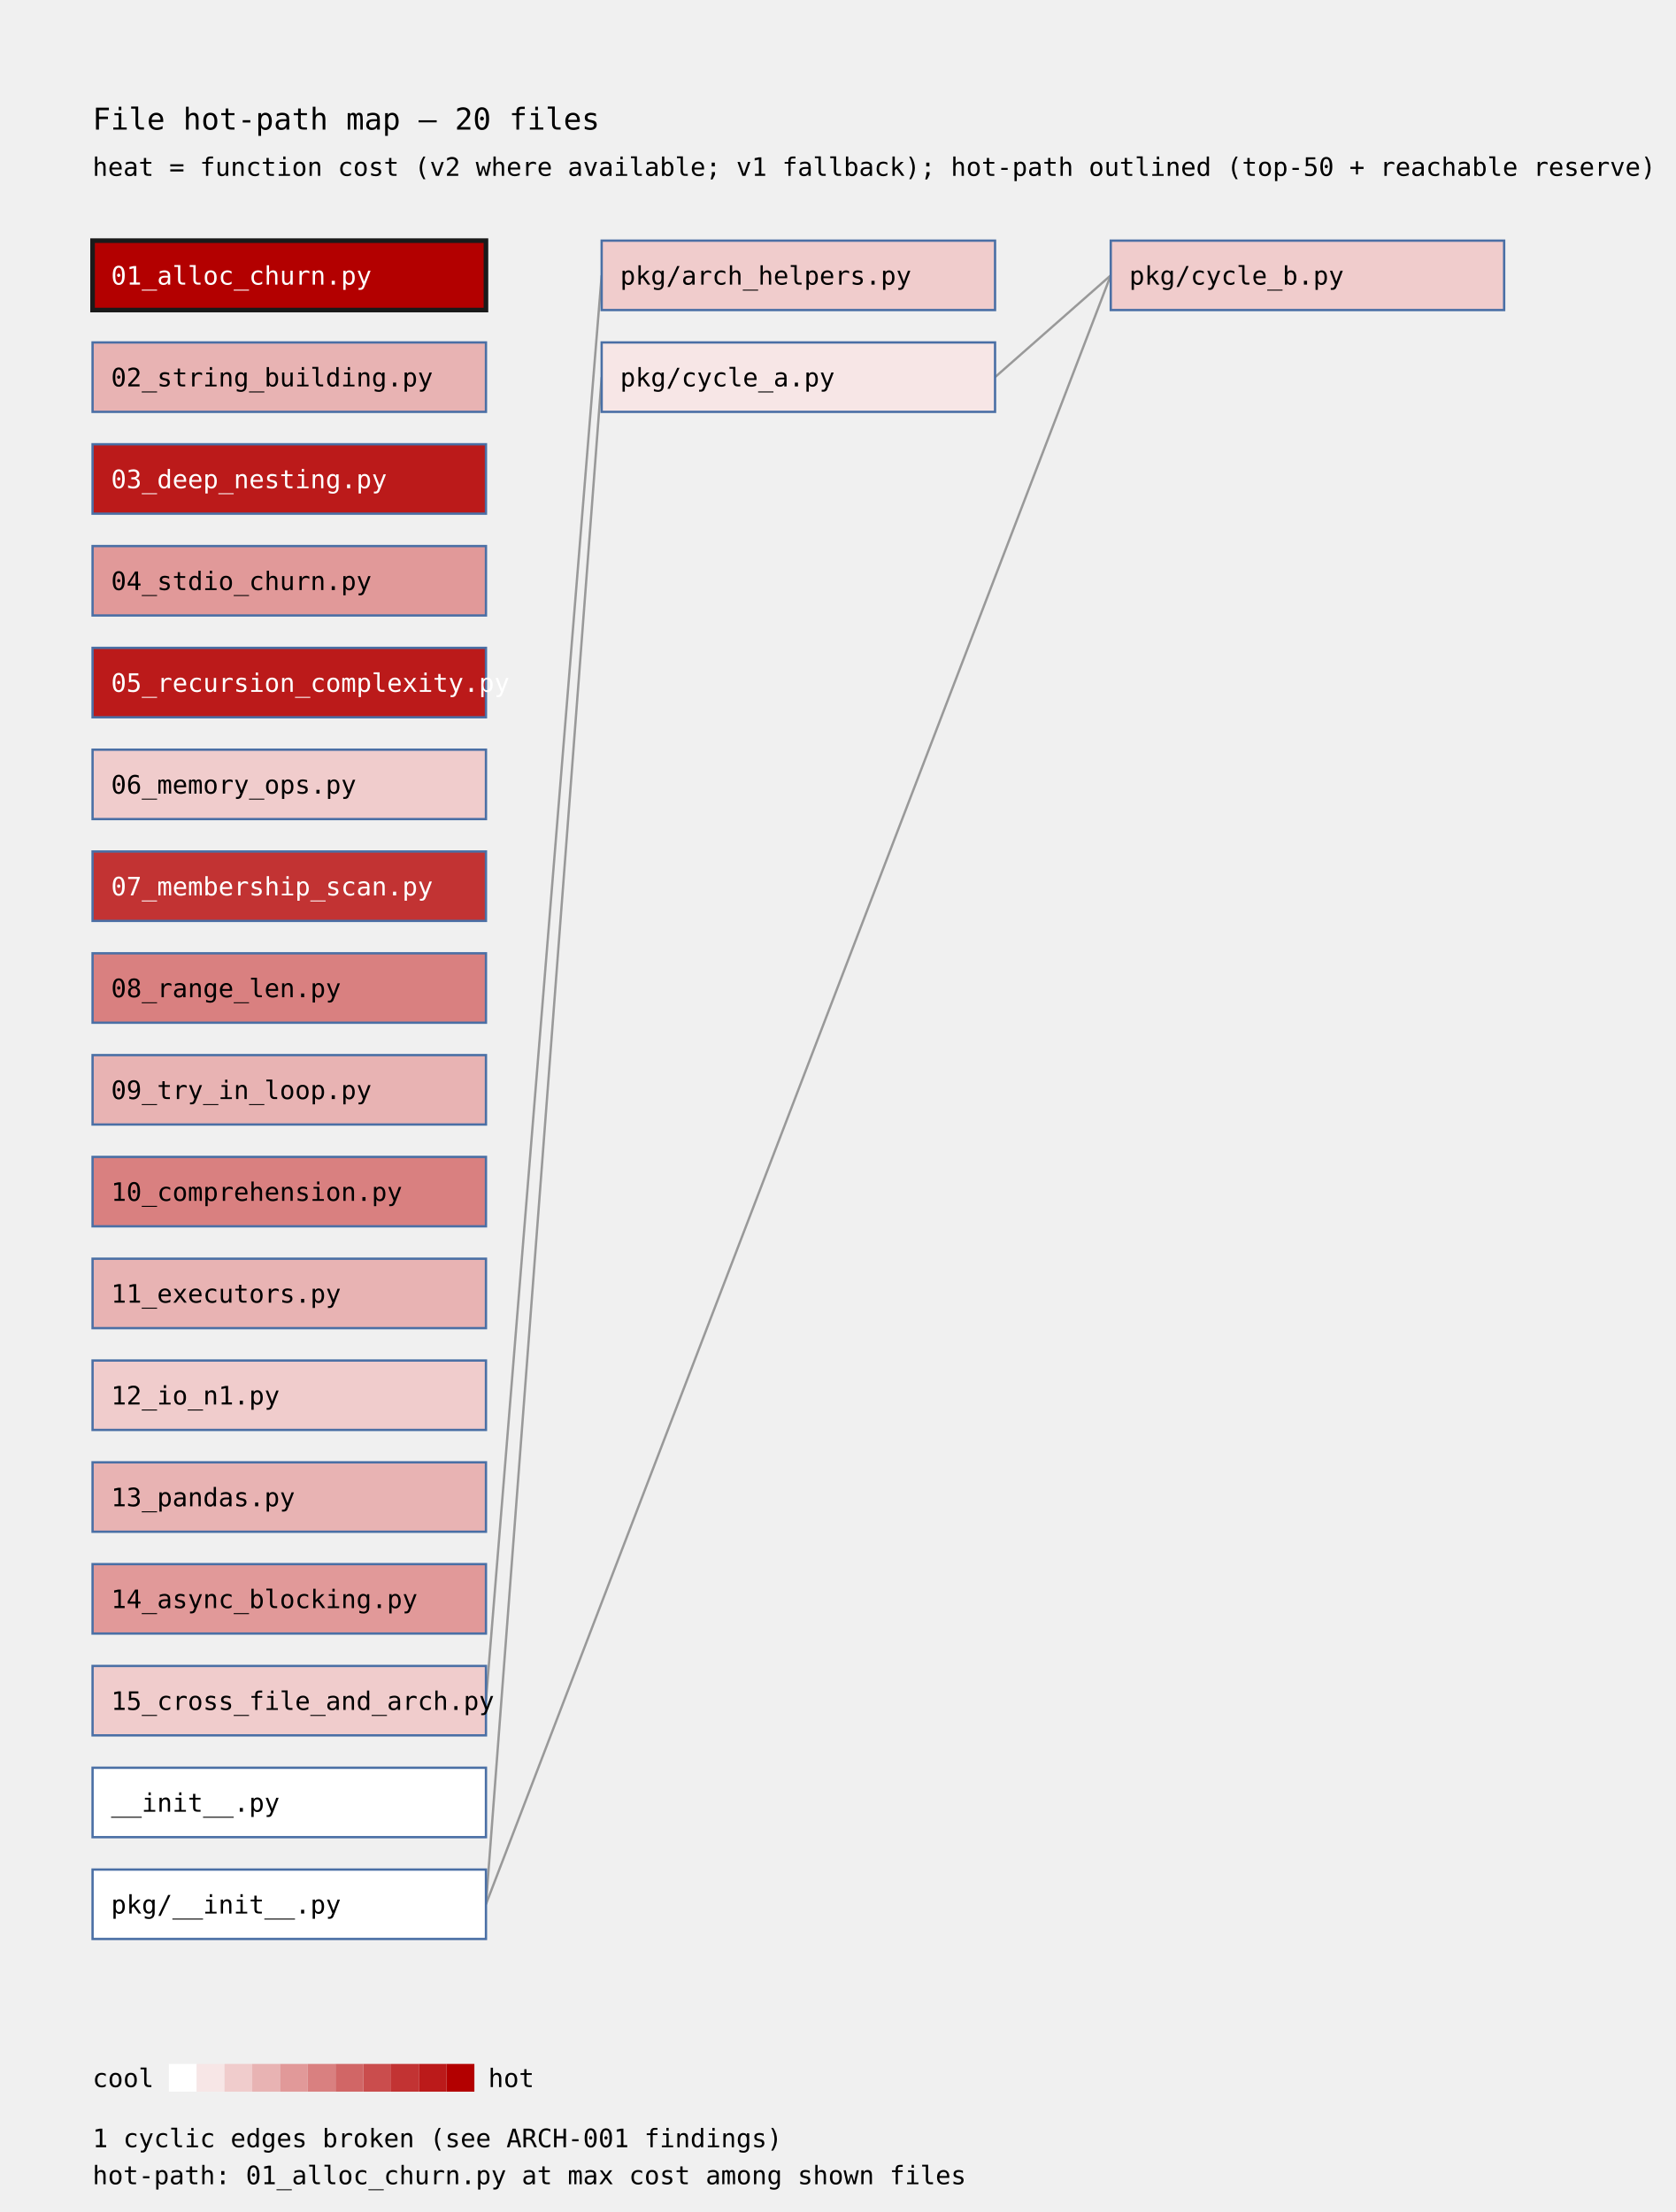
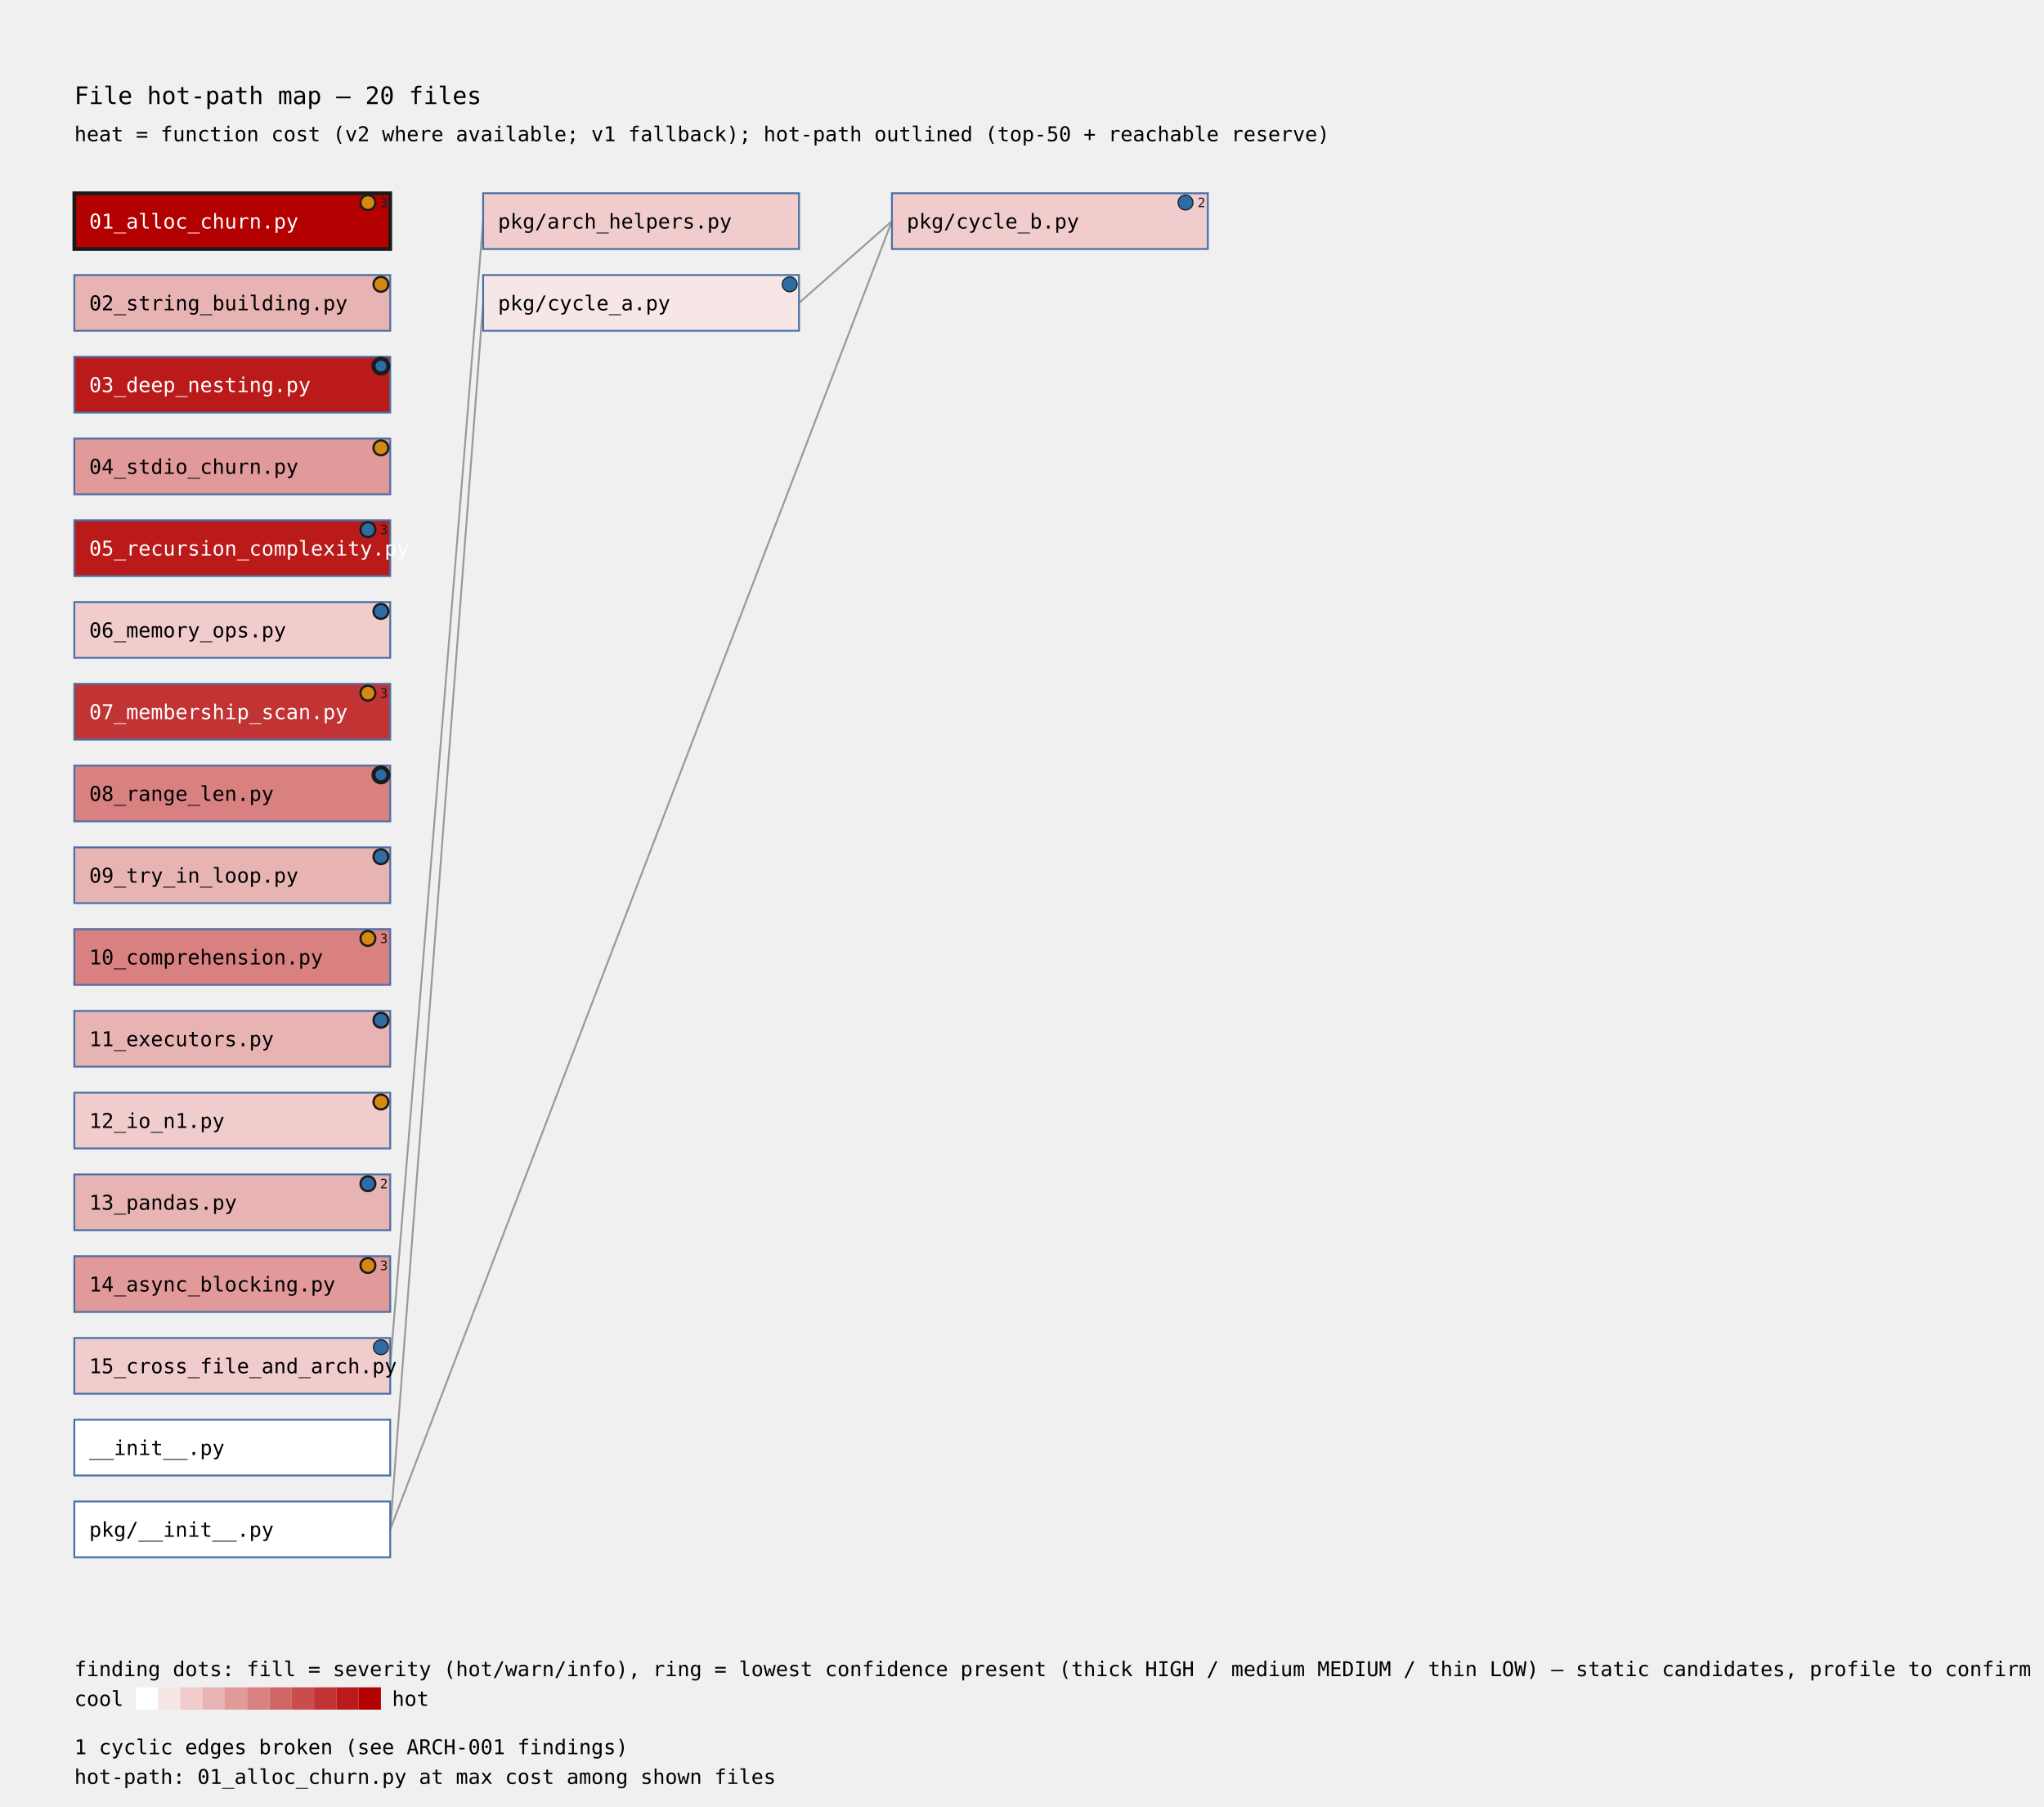
- <svg xmlns="http://www.w3.org/2000/svg" width="724" height="956" viewBox="0 0 724 956">
+ <svg xmlns="http://www.w3.org/2000/svg" width="1100" height="972" viewBox="0 0 1100 972">
  <text x="40" y="56" font-family="monospace" font-size="13">File hot-path map — 20 files</text>
  <text x="40" y="76" font-family="monospace" font-size="11">heat = function cost (v2 where available; v1 fallback); hot-path outlined (top-50 + reachable reserve)</text>
  <g stroke="#999999" stroke-width="1">
    <line x1="210" y1="735" x2="260" y2="119" />
    <line x1="210" y1="823" x2="260" y2="163" />
    <line x1="210" y1="823" x2="480" y2="119" />
    <line x1="430" y1="163" x2="480" y2="119" />
  </g>
  <g font-family="monospace" font-size="11">
    <rect x="40" y="104" width="170" height="30" fill="#b30000" stroke="#1a1a1a" stroke-width="2" />
    <text x="48" y="123" fill="#ffffff">01_alloc_churn.py</text>
+     <circle cx="198" cy="109" r="4" fill="#d68910" stroke="#1b1b1b" stroke-width="1.2" />
+     <text x="204.5" y="111.5" font-family="monospace" font-size="7" fill="#1b1b1b">3</text>
    <rect x="40" y="148" width="170" height="30" fill="#e8b3b3" stroke="#4a6fa5" stroke-width="1" />
    <text x="48" y="167">02_string_building.py</text>
+     <circle cx="205" cy="153" r="4" fill="#d68910" stroke="#1b1b1b" stroke-width="1.2" />
    <rect x="40" y="192" width="170" height="30" fill="#bb1a1a" stroke="#4a6fa5" stroke-width="1" />
    <text x="48" y="211" fill="#ffffff">03_deep_nesting.py</text>
+     <circle cx="205" cy="197" r="4" fill="#2e6da4" stroke="#1b1b1b" stroke-width="2.2" />
    <rect x="40" y="236" width="170" height="30" fill="#e19999" stroke="#4a6fa5" stroke-width="1" />
    <text x="48" y="255">04_stdio_churn.py</text>
+     <circle cx="205" cy="241" r="4" fill="#d68910" stroke="#1b1b1b" stroke-width="1.2" />
    <rect x="40" y="280" width="170" height="30" fill="#bb1a1a" stroke="#4a6fa5" stroke-width="1" />
    <text x="48" y="299" fill="#ffffff">05_recursion_complexity.py</text>
+     <circle cx="198" cy="285" r="4" fill="#2e6da4" stroke="#1b1b1b" stroke-width="1.2" />
+     <text x="204.5" y="287.5" font-family="monospace" font-size="7" fill="#1b1b1b">3</text>
    <rect x="40" y="324" width="170" height="30" fill="#f0cccc" stroke="#4a6fa5" stroke-width="1" />
    <text x="48" y="343">06_memory_ops.py</text>
+     <circle cx="205" cy="329" r="4" fill="#2e6da4" stroke="#1b1b1b" stroke-width="1.2" />
    <rect x="40" y="368" width="170" height="30" fill="#c23333" stroke="#4a6fa5" stroke-width="1" />
    <text x="48" y="387" fill="#ffffff">07_membership_scan.py</text>
+     <circle cx="198" cy="373" r="4" fill="#d68910" stroke="#1b1b1b" stroke-width="1.2" />
+     <text x="204.5" y="375.5" font-family="monospace" font-size="7" fill="#1b1b1b">3</text>
    <rect x="40" y="412" width="170" height="30" fill="#d98080" stroke="#4a6fa5" stroke-width="1" />
    <text x="48" y="431">08_range_len.py</text>
+     <circle cx="205" cy="417" r="4" fill="#2e6da4" stroke="#1b1b1b" stroke-width="2.2" />
    <rect x="40" y="456" width="170" height="30" fill="#e8b3b3" stroke="#4a6fa5" stroke-width="1" />
    <text x="48" y="475">09_try_in_loop.py</text>
+     <circle cx="205" cy="461" r="4" fill="#2e6da4" stroke="#1b1b1b" stroke-width="1.2" />
    <rect x="40" y="500" width="170" height="30" fill="#d98080" stroke="#4a6fa5" stroke-width="1" />
    <text x="48" y="519">10_comprehension.py</text>
+     <circle cx="198" cy="505" r="4" fill="#d68910" stroke="#1b1b1b" stroke-width="1.2" />
+     <text x="204.5" y="507.5" font-family="monospace" font-size="7" fill="#1b1b1b">3</text>
    <rect x="40" y="544" width="170" height="30" fill="#e8b3b3" stroke="#4a6fa5" stroke-width="1" />
    <text x="48" y="563">11_executors.py</text>
+     <circle cx="205" cy="549" r="4" fill="#2e6da4" stroke="#1b1b1b" stroke-width="1.2" />
    <rect x="40" y="588" width="170" height="30" fill="#f0cccc" stroke="#4a6fa5" stroke-width="1" />
    <text x="48" y="607">12_io_n1.py</text>
+     <circle cx="205" cy="593" r="4" fill="#d68910" stroke="#1b1b1b" stroke-width="1.2" />
    <rect x="40" y="632" width="170" height="30" fill="#e8b3b3" stroke="#4a6fa5" stroke-width="1" />
    <text x="48" y="651">13_pandas.py</text>
+     <circle cx="198" cy="637" r="4" fill="#2e6da4" stroke="#1b1b1b" stroke-width="1.2" />
+     <text x="204.5" y="639.5" font-family="monospace" font-size="7" fill="#1b1b1b">2</text>
    <rect x="40" y="676" width="170" height="30" fill="#e19999" stroke="#4a6fa5" stroke-width="1" />
    <text x="48" y="695">14_async_blocking.py</text>
+     <circle cx="198" cy="681" r="4" fill="#d68910" stroke="#1b1b1b" stroke-width="1.2" />
+     <text x="204.5" y="683.5" font-family="monospace" font-size="7" fill="#1b1b1b">3</text>
    <rect x="40" y="720" width="170" height="30" fill="#f0cccc" stroke="#4a6fa5" stroke-width="1" />
    <text x="48" y="739">15_cross_file_and_arch.py</text>
+     <circle cx="205" cy="725" r="4" fill="#2e6da4" stroke="#1b1b1b" stroke-width="0.6" />
    <rect x="40" y="764" width="170" height="30" fill="#ffffff" stroke="#4a6fa5" stroke-width="1" />
    <text x="48" y="783">__init__.py</text>
    <rect x="40" y="808" width="170" height="30" fill="#ffffff" stroke="#4a6fa5" stroke-width="1" />
    <text x="48" y="827">pkg/__init__.py</text>
    <rect x="260" y="104" width="170" height="30" fill="#f0cccc" stroke="#4a6fa5" stroke-width="1" />
    <text x="268" y="123">pkg/arch_helpers.py</text>
    <rect x="260" y="148" width="170" height="30" fill="#f7e6e6" stroke="#4a6fa5" stroke-width="1" />
    <text x="268" y="167">pkg/cycle_a.py</text>
+     <circle cx="425" cy="153" r="4" fill="#2e6da4" stroke="#1b1b1b" stroke-width="0.6" />
    <rect x="480" y="104" width="170" height="30" fill="#f0cccc" stroke="#4a6fa5" stroke-width="1" />
    <text x="488" y="123">pkg/cycle_b.py</text>
+     <circle cx="638" cy="109" r="4" fill="#2e6da4" stroke="#1b1b1b" stroke-width="0.6" />
+     <text x="644.5" y="111.5" font-family="monospace" font-size="7" fill="#1b1b1b">2</text>
  </g>
-   <text x="40" y="902" font-family="monospace" font-size="11">cool</text>
-   <rect x="73" y="892" width="12" height="12" fill="#ffffff" />
-   <rect x="85" y="892" width="12" height="12" fill="#f7e6e6" />
-   <rect x="97" y="892" width="12" height="12" fill="#f0cccc" />
-   <rect x="109" y="892" width="12" height="12" fill="#e8b3b3" />
-   <rect x="121" y="892" width="12" height="12" fill="#e19999" />
-   <rect x="133" y="892" width="12" height="12" fill="#d98080" />
-   <rect x="145" y="892" width="12" height="12" fill="#d16666" />
-   <rect x="157" y="892" width="12" height="12" fill="#ca4d4d" />
-   <rect x="169" y="892" width="12" height="12" fill="#c23333" />
-   <rect x="181" y="892" width="12" height="12" fill="#bb1a1a" />
-   <rect x="193" y="892" width="12" height="12" fill="#b30000" />
-   <text x="211" y="902" font-family="monospace" font-size="11">hot</text>
-   <text x="40" y="944" font-family="monospace" font-size="11">hot-path: 01_alloc_churn.py at max cost among shown files</text>
-   <text x="40" y="928" font-family="monospace" font-size="11">1 cyclic edges broken (see ARCH-001 findings)</text>
+   <text x="40" y="902" font-family="monospace" font-size="11">finding dots: fill = severity (hot/warn/info), ring = lowest confidence present (thick HIGH / medium MEDIUM / thin LOW) — static candidates, profile to confirm</text>
+   <text x="40" y="918" font-family="monospace" font-size="11">cool</text>
+   <rect x="73" y="908" width="12" height="12" fill="#ffffff" />
+   <rect x="85" y="908" width="12" height="12" fill="#f7e6e6" />
+   <rect x="97" y="908" width="12" height="12" fill="#f0cccc" />
+   <rect x="109" y="908" width="12" height="12" fill="#e8b3b3" />
+   <rect x="121" y="908" width="12" height="12" fill="#e19999" />
+   <rect x="133" y="908" width="12" height="12" fill="#d98080" />
+   <rect x="145" y="908" width="12" height="12" fill="#d16666" />
+   <rect x="157" y="908" width="12" height="12" fill="#ca4d4d" />
+   <rect x="169" y="908" width="12" height="12" fill="#c23333" />
+   <rect x="181" y="908" width="12" height="12" fill="#bb1a1a" />
+   <rect x="193" y="908" width="12" height="12" fill="#b30000" />
+   <text x="211" y="918" font-family="monospace" font-size="11">hot</text>
+   <text x="40" y="960" font-family="monospace" font-size="11">hot-path: 01_alloc_churn.py at max cost among shown files</text>
+   <text x="40" y="944" font-family="monospace" font-size="11">1 cyclic edges broken (see ARCH-001 findings)</text>
</svg>
